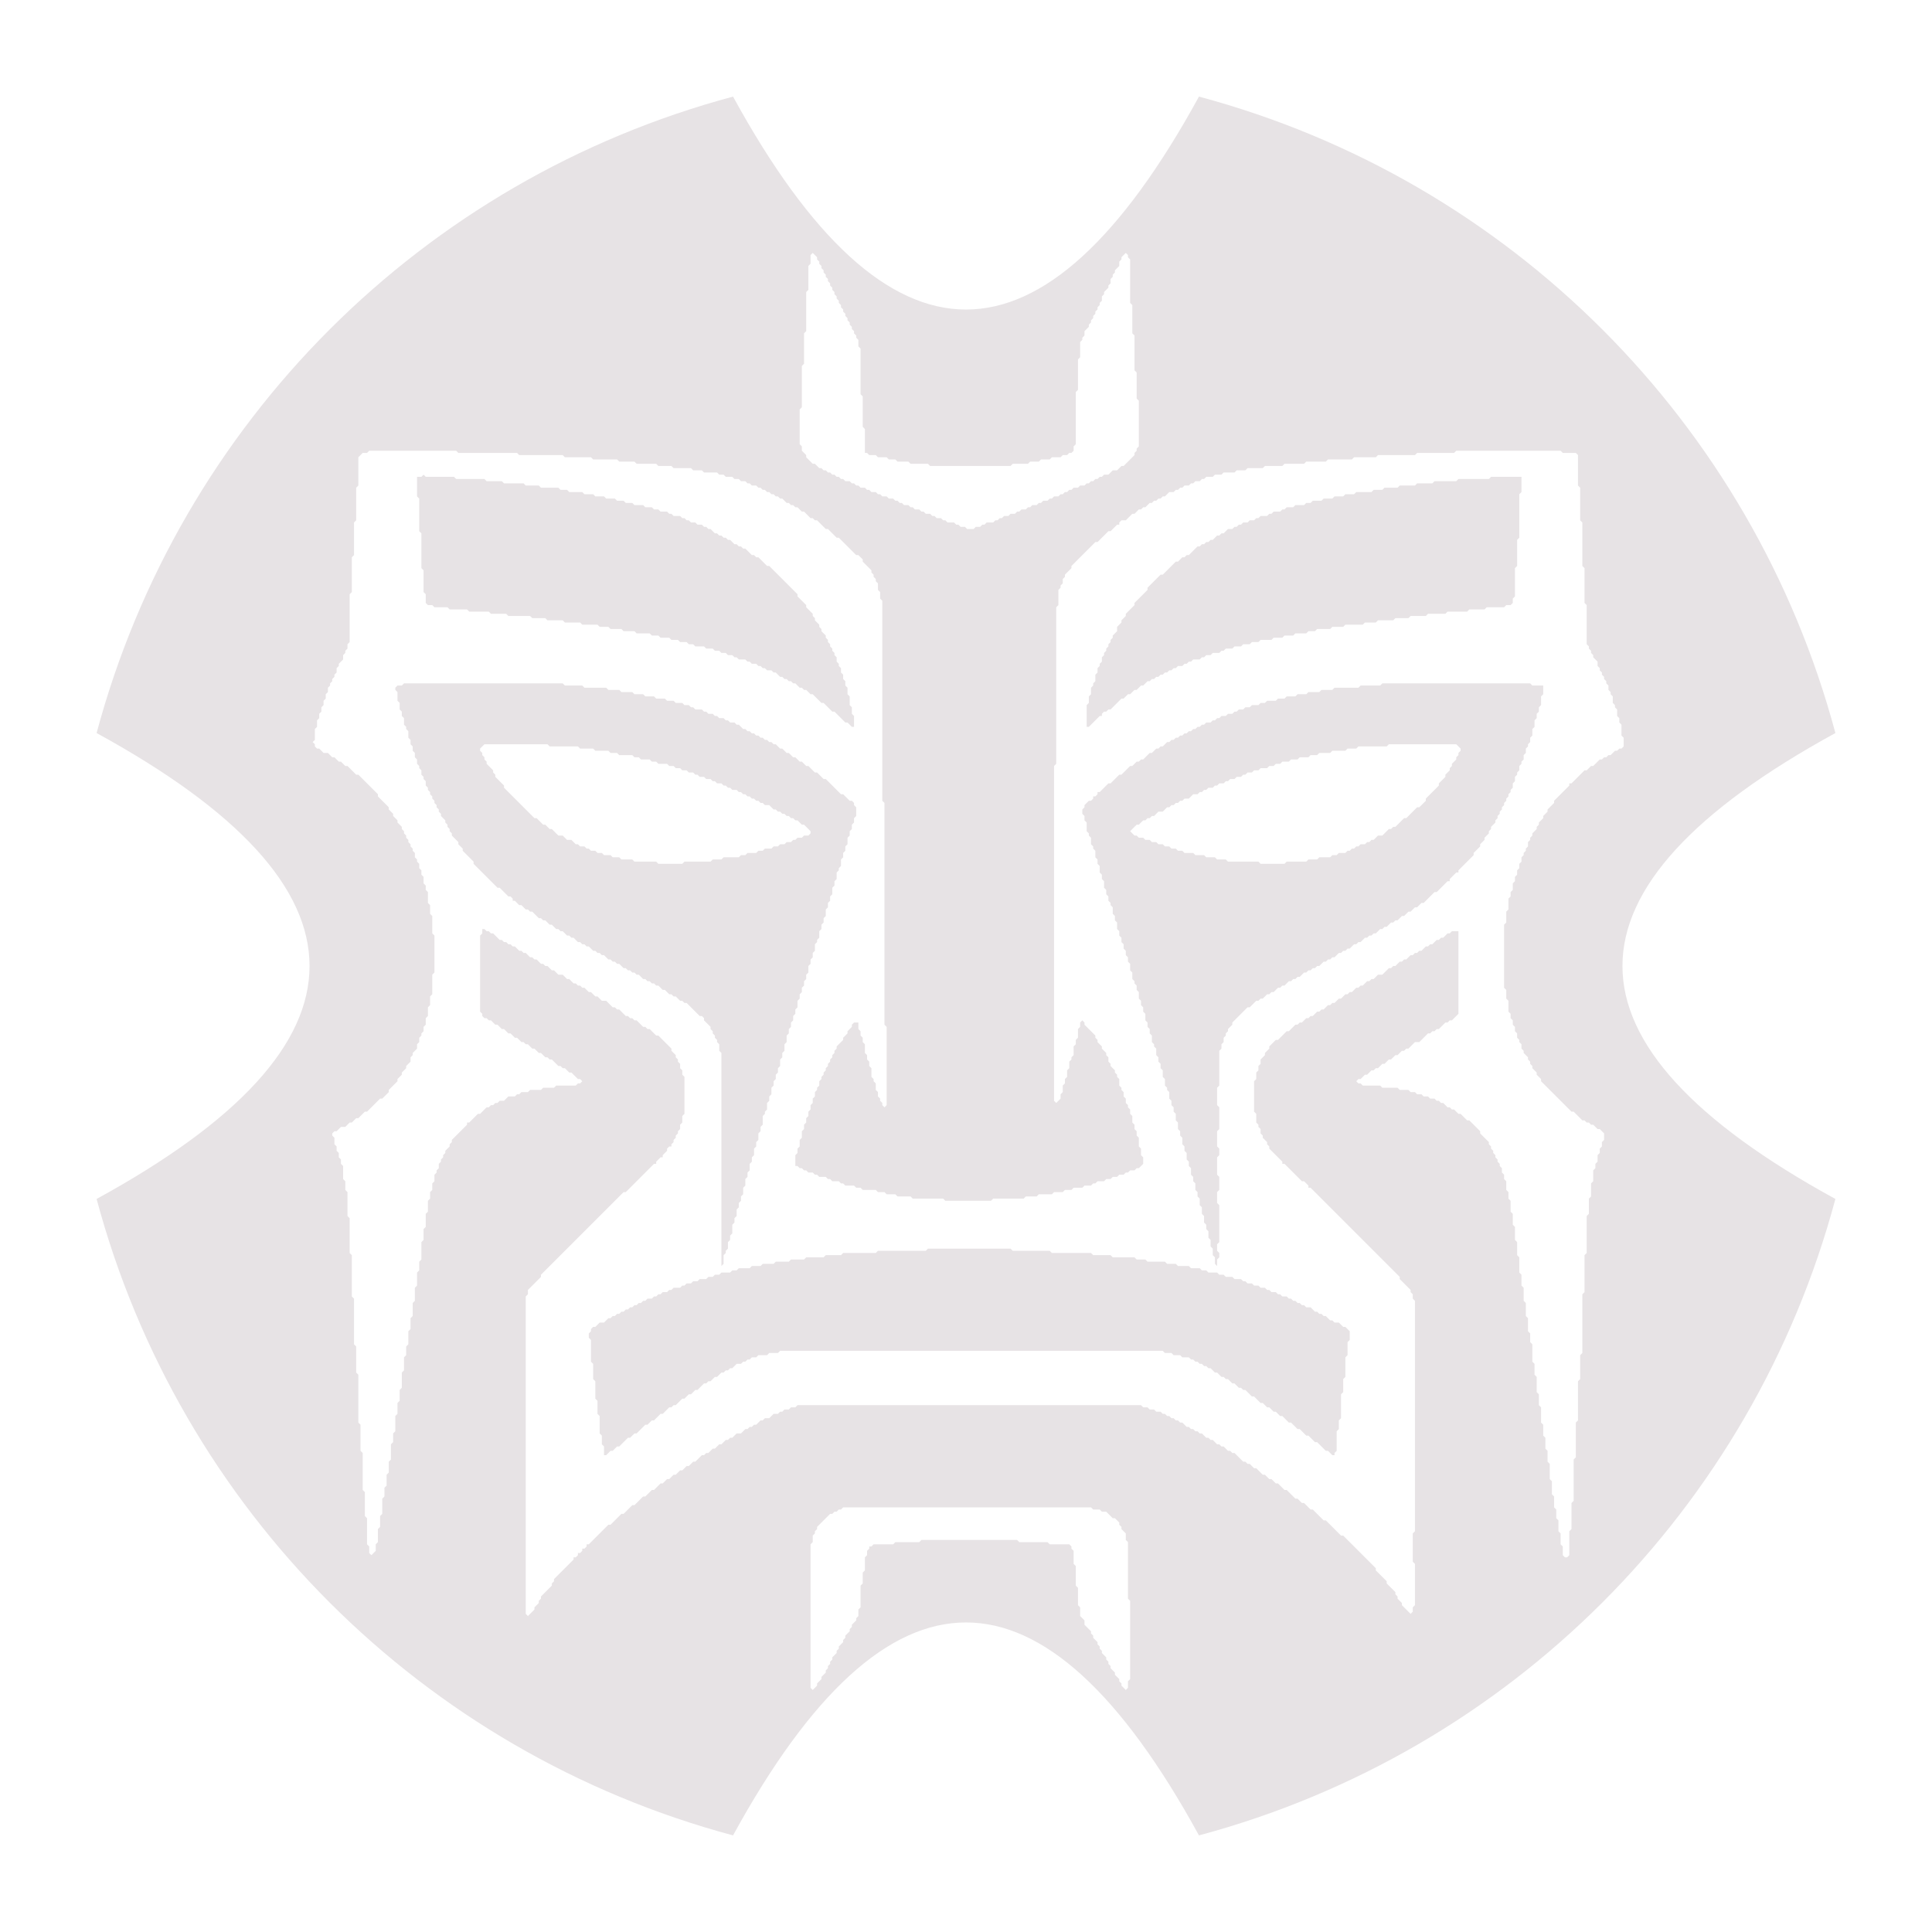
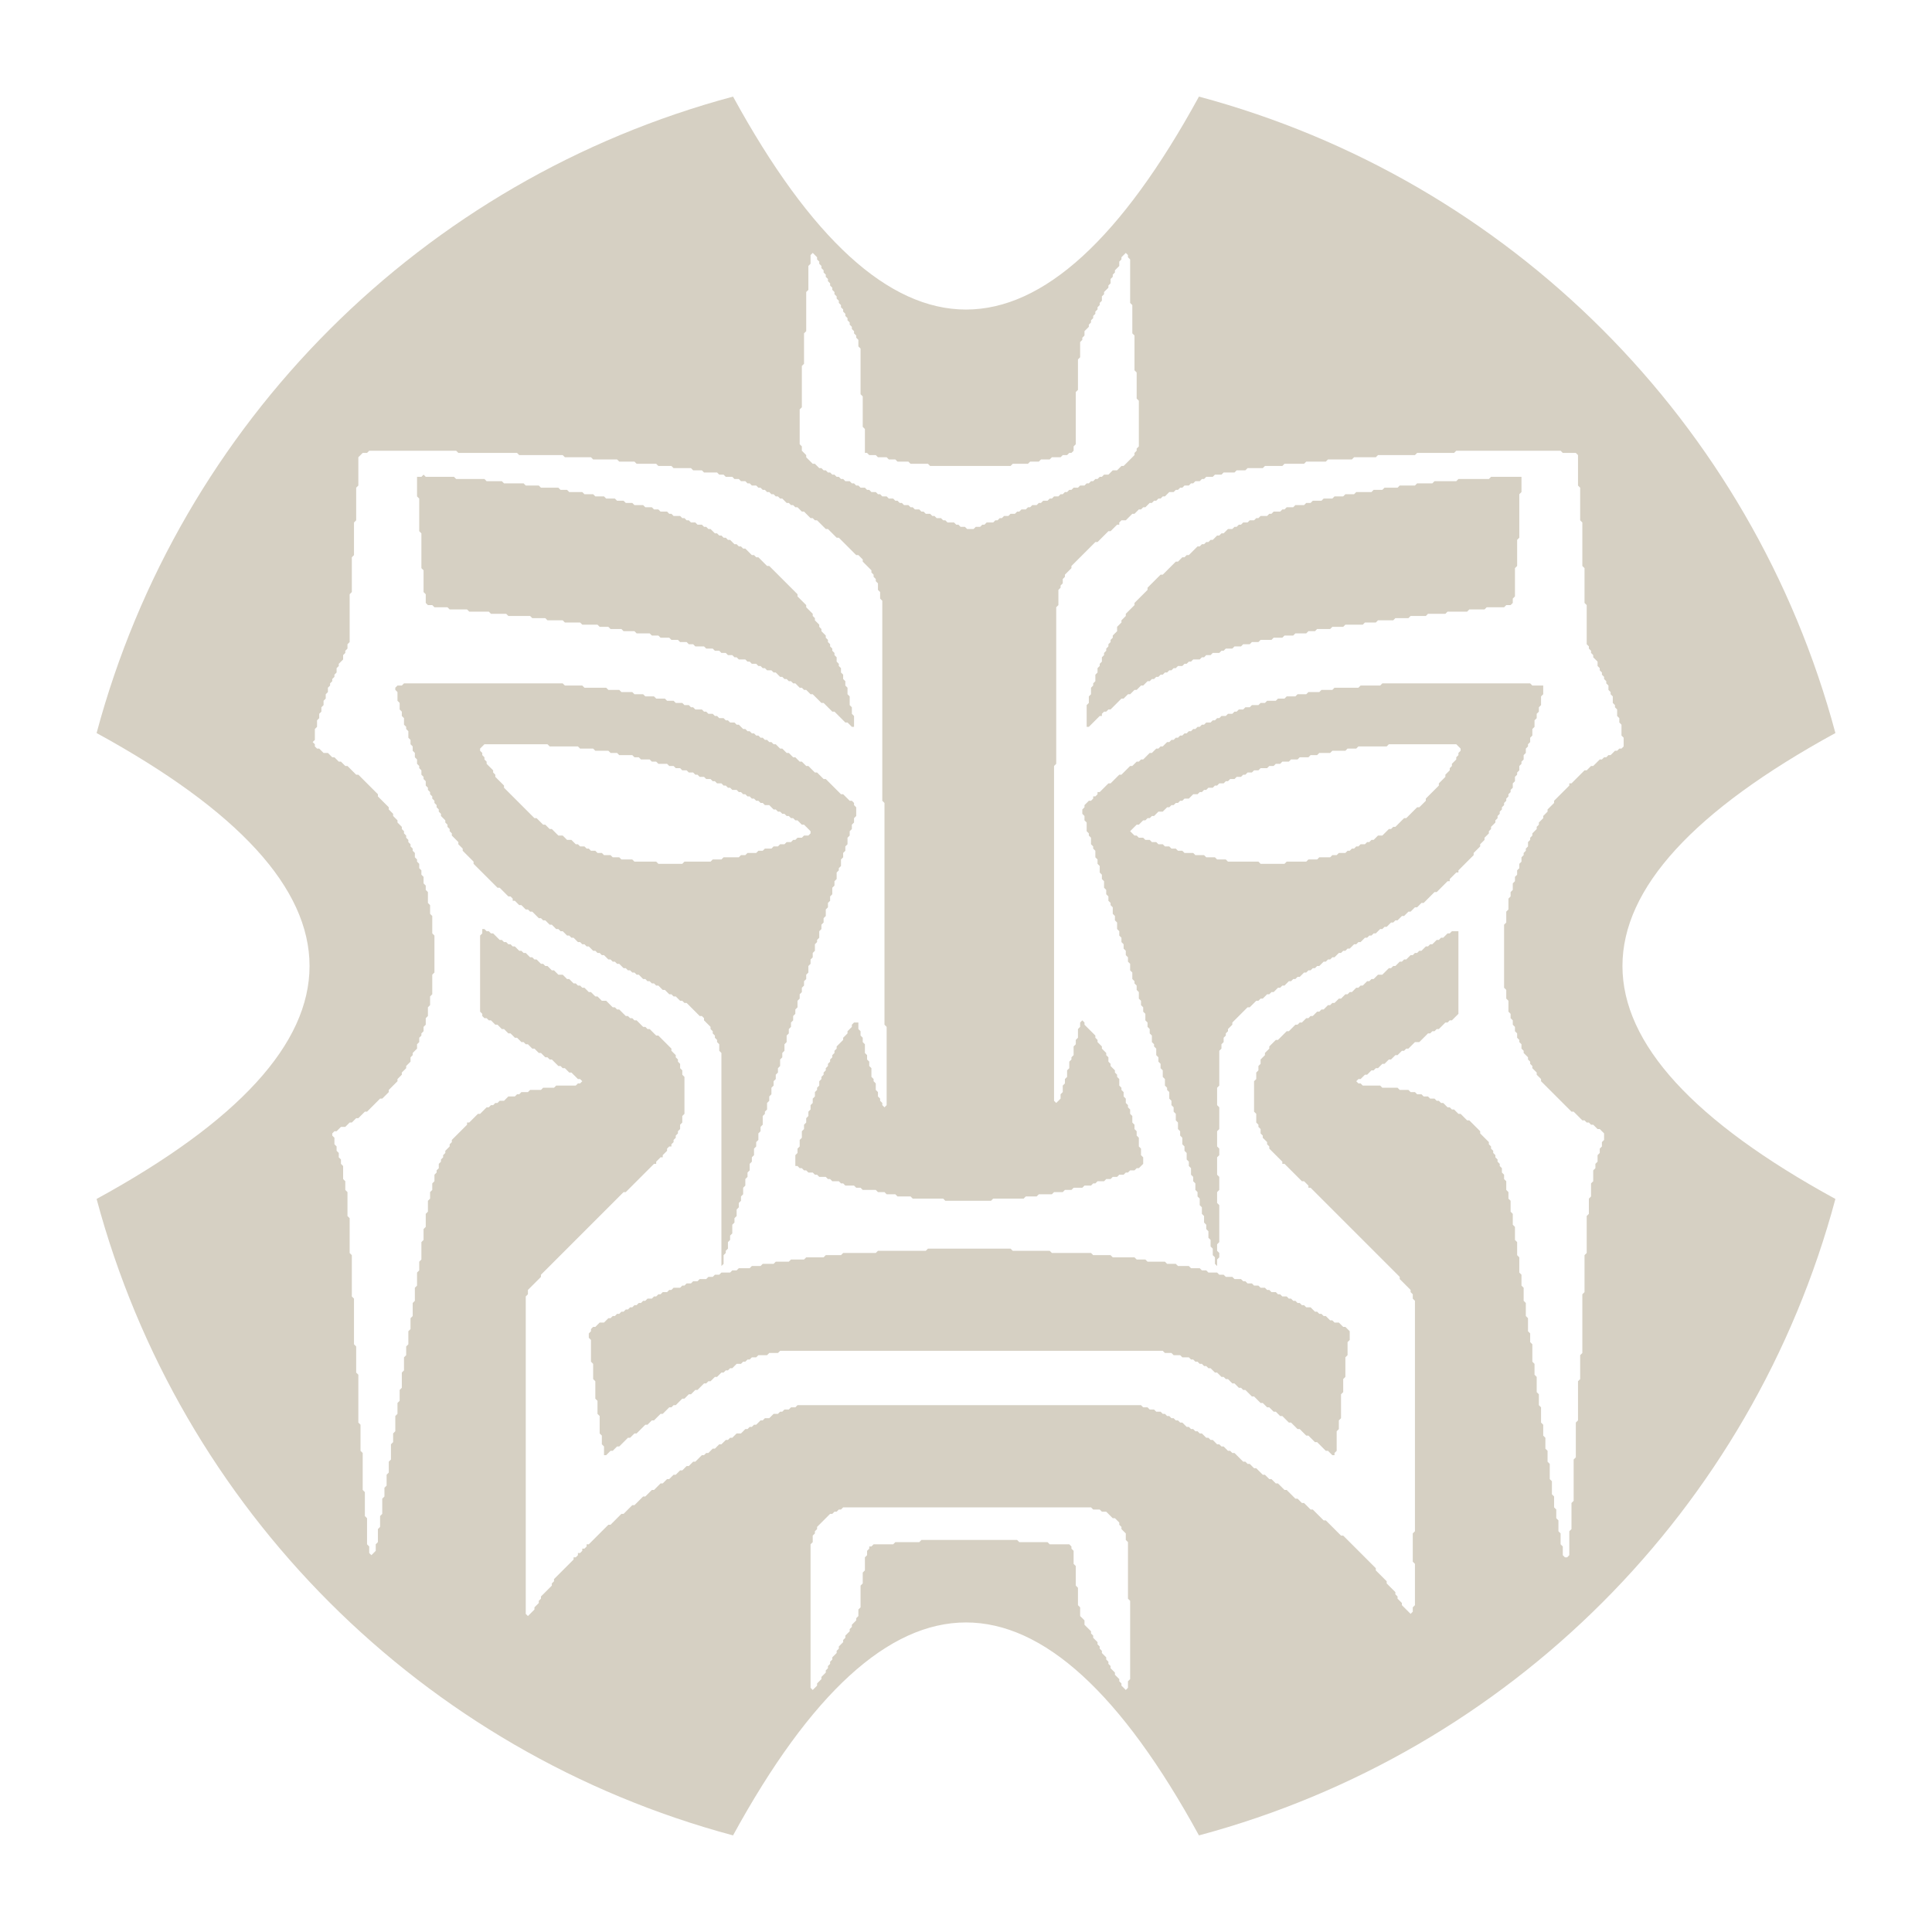
<svg xmlns="http://www.w3.org/2000/svg" viewBox="0 0 1000 1000" role="img" aria-label="TOTEM — фирменный знак">
-   <g fill="#E7E3E5">
+   <g fill="#D6D0C3">
    <g transform="translate(50 50) scale(1.1253) translate(-136.6067 -76.10671)">
      <path fill-rule="evenodd" d="M 429.349 76.107 Q 536.5 272 643.651 76.107 A 414.0 414.0 0 0 1 936.393 368.849 Q 740.5 476 936.393 583.151 A 414.0 414.0 0 0 1 643.651 875.893 Q 536.5 680 429.349 875.893 A 414.0 414.0 0 0 1 136.607 583.151 Q 332.5 476 136.607 368.849 A 414.0 414.0 0 0 1 429.349 76.107 Z M 466 738 L 467 737 L 467 736 L 468 735 L 468 734 L 474 728 L 475 728 L 476 727 L 477 727 L 478 726 L 479 726 L 480 725 L 594 725 L 595 726 L 598 726 L 599 727 L 601 727 L 604 730 L 605 730 L 607 732 L 607 733 L 608 734 L 608 735 L 610 737 L 610 740 L 611 741 L 611 767 L 612 768 L 612 804 L 611 805 L 611 808 L 610 809 L 608 807 L 608 806 L 607 805 L 607 804 L 605 802 L 605 801 L 603 799 L 603 798 L 602 797 L 602 796 L 601 795 L 601 794 L 599 792 L 599 791 L 598 790 L 598 789 L 597 788 L 597 787 L 595 785 L 595 784 L 594 783 L 594 782 L 591 779 L 591 777 L 589 775 L 589 771 L 588 770 L 588 762 L 587 761 L 587 752 L 586 751 L 586 745 L 585 744 L 585 743 L 584 742 L 575 742 L 574 741 L 561 741 L 560 740 L 516 740 L 515 741 L 504 741 L 503 742 L 494 742 L 493 743 L 492 743 L 492 744 L 491 745 L 491 747 L 490 748 L 490 754 L 489 755 L 489 760 L 488 761 L 488 771 L 487 772 L 487 775 L 486 776 L 486 777 L 484 779 L 484 780 L 483 781 L 483 782 L 481 784 L 481 785 L 480 786 L 480 787 L 478 789 L 478 790 L 477 791 L 477 792 L 475 794 L 475 795 L 474 796 L 474 797 L 473 798 L 473 799 L 472 800 L 472 801 L 470 803 L 470 804 L 468 806 L 468 807 L 466 809 L 465 808 L 465 742 L 466 741 Z M 257 242 L 259 240 L 261 240 L 262 239 L 302 239 L 303 240 L 330 240 L 331 241 L 351 241 L 352 242 L 364 242 L 365 243 L 376 243 L 377 244 L 384 244 L 385 245 L 394 245 L 395 246 L 401 246 L 402 247 L 410 247 L 411 248 L 415 248 L 416 249 L 422 249 L 423 250 L 425 250 L 426 251 L 429 251 L 430 252 L 432 252 L 433 253 L 435 253 L 436 254 L 437 254 L 438 255 L 440 255 L 441 256 L 442 256 L 443 257 L 444 257 L 445 258 L 446 258 L 447 259 L 448 259 L 449 260 L 450 260 L 451 261 L 452 261 L 454 263 L 455 263 L 456 264 L 457 264 L 458 265 L 459 265 L 461 267 L 462 267 L 465 270 L 466 270 L 467 271 L 468 271 L 472 275 L 473 275 L 477 279 L 478 279 L 486 287 L 487 287 L 489 289 L 489 290 L 493 294 L 493 295 L 494 296 L 494 297 L 495 298 L 495 299 L 496 300 L 496 303 L 497 304 L 497 307 L 498 308 L 498 400 L 499 401 L 499 503 L 500 504 L 500 540 L 499 541 L 498 540 L 498 539 L 497 538 L 497 537 L 496 536 L 496 534 L 495 533 L 495 530 L 494 529 L 494 528 L 493 527 L 493 523 L 492 522 L 492 520 L 491 519 L 491 517 L 490 516 L 490 512 L 489 511 L 489 509 L 488 508 L 488 506 L 487 505 L 487 502 L 485 502 L 484 503 L 484 504 L 482 506 L 482 507 L 480 509 L 480 510 L 477 513 L 477 514 L 476 515 L 476 516 L 475 517 L 475 518 L 474 519 L 474 520 L 473 521 L 473 522 L 472 523 L 472 524 L 471 525 L 471 526 L 470 527 L 470 528 L 469 529 L 469 531 L 468 532 L 468 533 L 467 534 L 467 536 L 466 537 L 466 539 L 465 540 L 465 542 L 464 543 L 464 545 L 463 546 L 463 548 L 462 549 L 462 551 L 461 552 L 461 555 L 460 556 L 460 559 L 459 560 L 459 562 L 458 563 L 458 568 L 459 568 L 460 569 L 461 569 L 462 570 L 463 570 L 464 571 L 466 571 L 467 572 L 468 572 L 469 573 L 472 573 L 473 574 L 474 574 L 475 575 L 478 575 L 479 576 L 480 576 L 481 577 L 485 577 L 486 578 L 488 578 L 489 579 L 495 579 L 496 580 L 499 580 L 500 581 L 504 581 L 505 582 L 511 582 L 512 583 L 526 583 L 527 584 L 548 584 L 549 583 L 563 583 L 564 582 L 569 582 L 570 581 L 576 581 L 577 580 L 581 580 L 582 579 L 585 579 L 586 578 L 590 578 L 591 577 L 594 577 L 595 576 L 596 576 L 597 575 L 600 575 L 601 574 L 603 574 L 604 573 L 606 573 L 607 572 L 609 572 L 610 571 L 611 571 L 612 570 L 614 570 L 615 569 L 616 569 L 618 567 L 618 564 L 617 563 L 617 560 L 616 559 L 616 555 L 615 554 L 615 552 L 614 551 L 614 549 L 613 548 L 613 545 L 612 544 L 612 542 L 611 541 L 611 540 L 610 539 L 610 537 L 609 536 L 609 534 L 608 533 L 608 532 L 607 531 L 607 528 L 606 527 L 606 526 L 605 525 L 605 524 L 603 522 L 603 521 L 602 520 L 602 518 L 601 517 L 601 516 L 599 514 L 599 513 L 597 511 L 597 510 L 596 509 L 596 508 L 591 503 L 591 502 L 590 501 L 589 502 L 589 504 L 588 505 L 588 509 L 587 510 L 587 512 L 586 513 L 586 517 L 585 518 L 585 519 L 584 520 L 584 523 L 583 524 L 583 527 L 582 528 L 582 530 L 581 531 L 581 534 L 580 535 L 580 537 L 578 539 L 577 538 L 577 384 L 578 383 L 578 311 L 579 310 L 579 303 L 580 302 L 580 301 L 581 300 L 581 298 L 582 297 L 582 296 L 585 293 L 585 292 L 596 281 L 597 281 L 602 276 L 603 276 L 606 273 L 607 273 L 607 272 L 608 271 L 610 271 L 613 268 L 614 268 L 616 266 L 617 266 L 618 265 L 619 265 L 621 263 L 622 263 L 623 262 L 624 262 L 625 261 L 626 261 L 627 260 L 628 260 L 630 258 L 632 258 L 633 257 L 634 257 L 635 256 L 636 256 L 637 255 L 639 255 L 640 254 L 641 254 L 642 253 L 644 253 L 645 252 L 646 252 L 647 251 L 650 251 L 651 250 L 654 250 L 655 249 L 660 249 L 661 248 L 665 248 L 666 247 L 673 247 L 674 246 L 682 246 L 683 245 L 692 245 L 693 244 L 702 244 L 703 243 L 714 243 L 715 242 L 725 242 L 726 241 L 743 241 L 744 240 L 761 240 L 762 239 L 810 239 L 811 240 L 817 240 L 818 241 L 818 255 L 819 256 L 819 271 L 820 272 L 820 292 L 821 293 L 821 309 L 822 310 L 822 328 L 823 329 L 823 330 L 824 331 L 824 332 L 825 333 L 825 334 L 827 336 L 827 338 L 828 339 L 828 340 L 829 341 L 829 342 L 830 343 L 830 344 L 831 345 L 831 346 L 832 347 L 832 349 L 833 350 L 833 351 L 834 352 L 834 355 L 835 356 L 835 357 L 836 358 L 836 361 L 837 362 L 837 364 L 838 365 L 838 370 L 839 371 L 839 375 L 838 376 L 837 376 L 836 377 L 835 377 L 833 379 L 832 379 L 831 380 L 830 380 L 829 381 L 828 381 L 825 384 L 824 384 L 822 386 L 821 386 L 815 392 L 814 392 L 814 393 L 807 400 L 807 401 L 804 404 L 804 405 L 802 407 L 802 408 L 800 410 L 800 411 L 799 412 L 799 413 L 797 415 L 797 416 L 796 417 L 796 418 L 795 419 L 795 421 L 794 422 L 794 423 L 793 424 L 793 425 L 792 426 L 792 428 L 791 429 L 791 431 L 790 432 L 790 434 L 789 435 L 789 437 L 788 438 L 788 441 L 787 442 L 787 444 L 786 445 L 786 450 L 785 451 L 785 456 L 784 457 L 784 486 L 785 487 L 785 491 L 786 492 L 786 497 L 787 498 L 787 500 L 788 501 L 788 503 L 789 504 L 789 506 L 790 507 L 790 509 L 791 510 L 791 511 L 792 512 L 792 514 L 793 515 L 793 516 L 795 518 L 795 519 L 796 520 L 796 521 L 797 522 L 797 523 L 799 525 L 799 526 L 801 528 L 801 529 L 815 543 L 816 543 L 820 547 L 821 547 L 822 548 L 823 548 L 824 549 L 825 549 L 827 551 L 828 551 L 830 553 L 830 556 L 829 557 L 829 559 L 828 560 L 828 562 L 827 563 L 827 566 L 826 567 L 826 569 L 825 570 L 825 575 L 824 576 L 824 582 L 823 583 L 823 590 L 822 591 L 822 608 L 821 609 L 821 626 L 820 627 L 820 654 L 819 655 L 819 666 L 818 667 L 818 685 L 817 686 L 817 702 L 816 703 L 816 722 L 815 723 L 815 735 L 814 736 L 814 747 L 813 748 L 812 748 L 811 747 L 811 743 L 810 742 L 810 737 L 809 736 L 809 731 L 808 730 L 808 726 L 807 725 L 807 720 L 806 719 L 806 713 L 805 712 L 805 705 L 804 704 L 804 699 L 803 698 L 803 693 L 802 692 L 802 687 L 801 686 L 801 679 L 800 678 L 800 673 L 799 672 L 799 665 L 798 664 L 798 659 L 797 658 L 797 650 L 796 649 L 796 645 L 795 644 L 795 638 L 794 637 L 794 631 L 793 630 L 793 624 L 792 623 L 792 618 L 791 617 L 791 610 L 790 609 L 790 603 L 789 602 L 789 596 L 788 595 L 788 590 L 787 589 L 787 584 L 786 583 L 786 580 L 785 579 L 785 575 L 784 574 L 784 572 L 783 571 L 783 569 L 782 568 L 782 567 L 781 566 L 781 565 L 780 564 L 780 563 L 779 562 L 779 561 L 778 560 L 778 559 L 777 558 L 777 557 L 773 553 L 773 552 L 768 547 L 767 547 L 764 544 L 763 544 L 761 542 L 760 542 L 759 541 L 758 541 L 756 539 L 755 539 L 754 538 L 753 538 L 752 537 L 750 537 L 749 536 L 747 536 L 746 535 L 744 535 L 743 534 L 741 534 L 740 533 L 736 533 L 735 532 L 728 532 L 727 531 L 719 531 L 718 530 L 717 530 L 716 529 L 717 528 L 718 528 L 720 526 L 721 526 L 723 524 L 724 524 L 725 523 L 726 523 L 728 521 L 729 521 L 731 519 L 732 519 L 734 517 L 735 517 L 737 515 L 738 515 L 739 514 L 740 514 L 743 511 L 745 511 L 749 507 L 750 507 L 751 506 L 752 506 L 753 505 L 754 505 L 757 502 L 758 502 L 759 501 L 760 501 L 763 498 L 763 460 L 760 460 L 759 461 L 758 461 L 756 463 L 755 463 L 754 464 L 753 464 L 751 466 L 750 466 L 749 467 L 748 467 L 746 469 L 745 469 L 744 470 L 743 470 L 742 471 L 741 471 L 739 473 L 738 473 L 737 474 L 736 474 L 734 476 L 733 476 L 732 477 L 731 477 L 728 480 L 726 480 L 724 482 L 723 482 L 722 483 L 721 483 L 719 485 L 718 485 L 717 486 L 716 486 L 714 488 L 713 488 L 712 489 L 711 489 L 709 491 L 708 491 L 706 493 L 705 493 L 704 494 L 703 494 L 701 496 L 700 496 L 699 497 L 698 497 L 696 499 L 695 499 L 694 500 L 693 500 L 691 502 L 690 502 L 689 503 L 688 503 L 685 506 L 684 506 L 680 510 L 679 510 L 676 513 L 676 514 L 674 516 L 674 517 L 672 519 L 672 521 L 671 522 L 671 524 L 670 525 L 670 528 L 669 529 L 669 543 L 670 544 L 670 548 L 671 549 L 671 550 L 672 551 L 672 553 L 673 554 L 673 555 L 675 557 L 675 558 L 676 559 L 676 560 L 682 566 L 682 567 L 683 567 L 691 575 L 692 575 L 694 577 L 694 578 L 695 578 L 736 619 L 736 620 L 741 625 L 741 626 L 742 627 L 742 629 L 743 630 L 743 736 L 742 737 L 742 750 L 743 751 L 743 770 L 742 771 L 742 773 L 741 774 L 737 770 L 737 769 L 735 767 L 735 766 L 734 765 L 734 764 L 730 760 L 730 759 L 725 754 L 725 753 L 710 738 L 709 738 L 702 731 L 701 731 L 696 726 L 695 726 L 692 723 L 691 723 L 689 721 L 688 721 L 684 717 L 683 717 L 680 714 L 679 714 L 677 712 L 676 712 L 674 710 L 673 710 L 670 707 L 669 707 L 667 705 L 666 705 L 665 704 L 664 704 L 660 700 L 659 700 L 658 699 L 657 699 L 655 697 L 654 697 L 653 696 L 652 696 L 650 694 L 649 694 L 648 693 L 647 693 L 645 691 L 644 691 L 643 690 L 642 690 L 641 689 L 640 689 L 639 688 L 638 688 L 636 686 L 635 686 L 634 685 L 633 685 L 632 684 L 631 684 L 630 683 L 629 683 L 628 682 L 627 682 L 626 681 L 624 681 L 623 680 L 621 680 L 620 679 L 618 679 L 617 678 L 459 678 L 458 679 L 456 679 L 455 680 L 453 680 L 452 681 L 451 681 L 450 682 L 448 682 L 446 684 L 444 684 L 443 685 L 442 685 L 440 687 L 439 687 L 438 688 L 437 688 L 436 689 L 435 689 L 433 691 L 431 691 L 429 693 L 428 693 L 427 694 L 426 694 L 424 696 L 423 696 L 421 698 L 420 698 L 418 700 L 417 700 L 416 701 L 415 701 L 412 704 L 411 704 L 409 706 L 408 706 L 406 708 L 405 708 L 403 710 L 402 710 L 400 712 L 399 712 L 397 714 L 396 714 L 393 717 L 392 717 L 389 720 L 388 720 L 384 724 L 383 724 L 379 728 L 378 728 L 373 733 L 372 733 L 363 742 L 362 742 L 362 743 L 361 744 L 360 744 L 360 745 L 359 746 L 358 746 L 358 747 L 357 748 L 356 748 L 356 749 L 347 758 L 347 759 L 346 760 L 346 761 L 341 766 L 341 767 L 340 768 L 340 769 L 338 771 L 338 772 L 335 775 L 334 774 L 334 628 L 335 627 L 335 625 L 341 619 L 341 618 L 379 580 L 380 580 L 393 567 L 394 567 L 394 566 L 396 564 L 397 564 L 397 563 L 399 561 L 399 560 L 400 559 L 401 559 L 401 558 L 402 557 L 402 556 L 403 555 L 403 554 L 404 553 L 404 552 L 405 551 L 405 549 L 406 548 L 406 545 L 407 544 L 407 527 L 406 526 L 406 524 L 405 523 L 405 521 L 404 520 L 404 519 L 403 518 L 403 517 L 401 515 L 401 514 L 395 508 L 394 508 L 391 505 L 390 505 L 389 504 L 388 504 L 385 501 L 384 501 L 383 500 L 382 500 L 381 499 L 380 499 L 377 496 L 376 496 L 375 495 L 374 495 L 371 492 L 369 492 L 367 490 L 366 490 L 364 488 L 363 488 L 361 486 L 360 486 L 359 485 L 358 485 L 357 484 L 356 484 L 354 482 L 353 482 L 351 480 L 349 480 L 347 478 L 346 478 L 344 476 L 343 476 L 342 475 L 341 475 L 339 473 L 338 473 L 337 472 L 336 472 L 334 470 L 333 470 L 332 469 L 331 469 L 329 467 L 328 467 L 327 466 L 326 466 L 325 465 L 324 465 L 323 464 L 322 464 L 319 461 L 318 461 L 317 460 L 316 460 L 315 459 L 314 459 L 314 461 L 313 462 L 313 497 L 314 498 L 314 499 L 315 500 L 316 500 L 317 501 L 318 501 L 320 503 L 321 503 L 323 505 L 324 505 L 326 507 L 327 507 L 329 509 L 330 509 L 332 511 L 333 511 L 334 512 L 335 512 L 337 514 L 338 514 L 340 516 L 341 516 L 343 518 L 344 518 L 345 519 L 346 519 L 349 522 L 350 522 L 351 523 L 352 523 L 354 525 L 355 525 L 358 528 L 359 528 L 360 529 L 359 530 L 358 530 L 357 531 L 348 531 L 347 532 L 342 532 L 341 533 L 336 533 L 335 534 L 332 534 L 331 535 L 330 535 L 329 536 L 326 536 L 324 538 L 322 538 L 321 539 L 320 539 L 319 540 L 318 540 L 317 541 L 316 541 L 313 544 L 312 544 L 308 548 L 307 548 L 307 549 L 300 556 L 300 557 L 299 558 L 299 559 L 297 561 L 297 562 L 296 563 L 296 564 L 295 565 L 295 566 L 294 567 L 294 569 L 293 570 L 293 571 L 292 572 L 292 575 L 291 576 L 291 579 L 290 580 L 290 583 L 289 584 L 289 589 L 288 590 L 288 596 L 287 597 L 287 602 L 286 603 L 286 611 L 285 612 L 285 616 L 284 617 L 284 623 L 283 624 L 283 630 L 282 631 L 282 637 L 281 638 L 281 643 L 280 644 L 280 650 L 279 651 L 279 655 L 278 656 L 278 662 L 277 663 L 277 670 L 276 671 L 276 676 L 275 677 L 275 682 L 274 683 L 274 690 L 273 691 L 273 695 L 272 696 L 272 703 L 271 704 L 271 709 L 270 710 L 270 715 L 269 716 L 269 720 L 268 721 L 268 728 L 267 729 L 267 734 L 266 735 L 266 741 L 265 742 L 265 745 L 263 747 L 262 746 L 262 743 L 261 742 L 261 730 L 260 729 L 260 718 L 259 717 L 259 700 L 258 699 L 258 687 L 257 686 L 257 664 L 256 663 L 256 651 L 255 650 L 255 629 L 254 628 L 254 609 L 253 608 L 253 592 L 252 591 L 252 580 L 251 579 L 251 575 L 250 574 L 250 568 L 249 567 L 249 565 L 248 564 L 248 562 L 247 561 L 247 559 L 246 558 L 246 555 L 245 554 L 245 553 L 246 552 L 247 552 L 249 550 L 251 550 L 253 548 L 254 548 L 256 546 L 257 546 L 260 543 L 261 543 L 267 537 L 268 537 L 271 534 L 271 533 L 275 529 L 275 528 L 277 526 L 277 525 L 279 523 L 279 522 L 281 520 L 281 518 L 282 517 L 282 516 L 284 514 L 284 512 L 285 511 L 285 509 L 286 508 L 286 507 L 287 506 L 287 504 L 288 503 L 288 500 L 289 499 L 289 495 L 290 494 L 290 490 L 291 489 L 291 480 L 292 479 L 292 462 L 291 461 L 291 453 L 290 452 L 290 448 L 289 447 L 289 442 L 288 441 L 288 439 L 287 438 L 287 435 L 286 434 L 286 432 L 285 431 L 285 429 L 284 428 L 284 427 L 283 426 L 283 424 L 282 423 L 282 422 L 281 421 L 281 420 L 280 419 L 280 418 L 279 417 L 279 416 L 278 415 L 278 414 L 277 413 L 277 412 L 275 410 L 275 409 L 273 407 L 273 406 L 271 404 L 271 403 L 266 398 L 266 397 L 257 388 L 256 388 L 252 384 L 251 384 L 249 382 L 248 382 L 246 380 L 245 380 L 243 378 L 241 378 L 239 376 L 238 376 L 237 375 L 237 374 L 236 373 L 237 372 L 237 367 L 238 366 L 238 363 L 239 362 L 239 360 L 240 359 L 240 357 L 241 356 L 241 354 L 242 353 L 242 351 L 243 350 L 243 348 L 244 347 L 244 346 L 245 345 L 245 344 L 246 343 L 246 342 L 247 341 L 247 339 L 248 338 L 248 337 L 250 335 L 250 333 L 251 332 L 251 331 L 252 330 L 252 328 L 253 327 L 253 305 L 254 304 L 254 288 L 255 287 L 255 272 L 256 271 L 256 256 L 257 255 Z M 465 149 L 466 148 L 468 150 L 468 151 L 469 152 L 469 153 L 470 154 L 470 155 L 471 156 L 471 157 L 472 158 L 472 159 L 473 160 L 473 161 L 474 162 L 474 163 L 475 164 L 475 165 L 476 166 L 476 167 L 477 168 L 477 169 L 478 170 L 478 171 L 479 172 L 479 173 L 480 174 L 480 175 L 481 176 L 481 177 L 482 178 L 482 179 L 483 180 L 483 181 L 484 182 L 484 183 L 485 184 L 485 185 L 486 186 L 486 187 L 487 188 L 487 191 L 488 192 L 488 213 L 489 214 L 489 228 L 490 229 L 490 240 L 491 240 L 492 241 L 495 241 L 496 242 L 500 242 L 501 243 L 504 243 L 505 244 L 510 244 L 511 245 L 519 245 L 520 246 L 557 246 L 558 245 L 565 245 L 566 244 L 570 244 L 571 243 L 575 243 L 576 242 L 580 242 L 581 241 L 583 241 L 584 240 L 585 240 L 586 239 L 586 237 L 587 236 L 587 212 L 588 211 L 588 197 L 589 196 L 589 189 L 590 188 L 590 187 L 591 186 L 591 184 L 593 182 L 593 181 L 594 180 L 594 179 L 595 178 L 595 177 L 596 176 L 596 175 L 597 174 L 597 173 L 598 172 L 598 171 L 599 170 L 599 168 L 600 167 L 600 166 L 602 164 L 602 163 L 603 162 L 603 160 L 604 159 L 604 158 L 605 157 L 605 156 L 607 154 L 607 152 L 608 151 L 608 150 L 610 148 L 611 149 L 611 150 L 612 151 L 612 171 L 613 172 L 613 185 L 614 186 L 614 202 L 615 203 L 615 215 L 616 216 L 616 237 L 615 238 L 615 239 L 614 240 L 614 241 L 609 246 L 608 246 L 606 248 L 604 248 L 602 250 L 600 250 L 599 251 L 598 251 L 597 252 L 596 252 L 595 253 L 594 253 L 593 254 L 592 254 L 591 255 L 589 255 L 588 256 L 586 256 L 585 257 L 584 257 L 583 258 L 582 258 L 581 259 L 580 259 L 579 260 L 577 260 L 576 261 L 575 261 L 574 262 L 572 262 L 571 263 L 570 263 L 569 264 L 567 264 L 566 265 L 565 265 L 564 266 L 562 266 L 561 267 L 560 267 L 559 268 L 557 268 L 556 269 L 554 269 L 553 270 L 552 270 L 551 271 L 550 271 L 549 272 L 546 272 L 545 273 L 544 273 L 543 274 L 541 274 L 540 275 L 537 275 L 536 274 L 534 274 L 533 273 L 532 273 L 531 272 L 528 272 L 527 271 L 526 271 L 525 270 L 523 270 L 522 269 L 521 269 L 520 268 L 518 268 L 517 267 L 516 267 L 515 266 L 513 266 L 512 265 L 511 265 L 510 264 L 508 264 L 507 263 L 506 263 L 505 262 L 504 262 L 503 261 L 501 261 L 500 260 L 498 260 L 497 259 L 496 259 L 495 258 L 493 258 L 492 257 L 491 257 L 490 256 L 488 256 L 487 255 L 486 255 L 485 254 L 484 254 L 483 253 L 481 253 L 480 252 L 479 252 L 478 251 L 477 251 L 476 250 L 475 250 L 474 249 L 473 249 L 472 248 L 471 248 L 470 247 L 469 247 L 467 245 L 466 245 L 463 242 L 463 241 L 461 239 L 461 237 L 460 236 L 460 220 L 461 219 L 461 200 L 462 199 L 462 185 L 463 184 L 463 166 L 464 165 L 464 154 L 465 153 Z" />
      <path fill-rule="evenodd" d="M 363 645 L 363 647 L 364 648 L 364 658 L 365 659 L 365 666 L 366 667 L 366 675 L 367 676 L 367 682 L 368 683 L 368 691 L 369 692 L 369 696 L 370 697 L 370 701 L 371 701 L 373 699 L 374 699 L 376 697 L 377 697 L 381 693 L 382 693 L 384 691 L 385 691 L 389 687 L 390 687 L 392 685 L 393 685 L 396 682 L 397 682 L 400 679 L 401 679 L 402 678 L 403 678 L 406 675 L 407 675 L 409 673 L 410 673 L 412 671 L 413 671 L 416 668 L 417 668 L 418 667 L 419 667 L 421 665 L 422 665 L 424 663 L 425 663 L 426 662 L 427 662 L 428 661 L 429 661 L 431 659 L 433 659 L 434 658 L 435 658 L 436 657 L 437 657 L 438 656 L 440 656 L 441 655 L 445 655 L 446 654 L 450 654 L 451 653 L 627 653 L 628 654 L 631 654 L 632 655 L 635 655 L 636 656 L 639 656 L 640 657 L 641 657 L 642 658 L 643 658 L 644 659 L 645 659 L 646 660 L 647 660 L 648 661 L 649 661 L 651 663 L 652 663 L 654 665 L 655 665 L 656 666 L 657 666 L 659 668 L 660 668 L 662 670 L 663 670 L 664 671 L 665 671 L 668 674 L 669 674 L 672 677 L 673 677 L 675 679 L 676 679 L 678 681 L 679 681 L 681 683 L 682 683 L 685 686 L 686 686 L 689 689 L 690 689 L 693 692 L 694 692 L 697 695 L 698 695 L 702 699 L 703 699 L 705 701 L 706 701 L 706 700 L 707 699 L 707 690 L 708 689 L 708 685 L 709 684 L 709 673 L 710 672 L 710 666 L 711 665 L 711 656 L 712 655 L 712 649 L 713 648 L 713 644 L 711 642 L 710 642 L 708 640 L 706 640 L 705 639 L 704 639 L 702 637 L 701 637 L 700 636 L 699 636 L 698 635 L 697 635 L 695 633 L 693 633 L 692 632 L 691 632 L 690 631 L 689 631 L 688 630 L 687 630 L 686 629 L 685 629 L 684 628 L 682 628 L 681 627 L 680 627 L 679 626 L 677 626 L 676 625 L 675 625 L 674 624 L 672 624 L 671 623 L 669 623 L 668 622 L 666 622 L 665 621 L 664 621 L 663 620 L 660 620 L 659 619 L 656 619 L 655 618 L 653 618 L 652 617 L 648 617 L 647 616 L 645 616 L 644 615 L 640 615 L 639 614 L 634 614 L 633 613 L 629 613 L 628 612 L 620 612 L 619 611 L 615 611 L 614 610 L 604 610 L 603 609 L 595 609 L 594 608 L 576 608 L 575 607 L 558 607 L 557 606 L 519 606 L 518 607 L 496 607 L 495 608 L 480 608 L 479 609 L 472 609 L 471 610 L 463 610 L 462 611 L 456 611 L 455 612 L 449 612 L 448 613 L 443 613 L 442 614 L 438 614 L 437 615 L 432 615 L 431 616 L 429 616 L 428 617 L 424 617 L 423 618 L 421 618 L 420 619 L 418 619 L 417 620 L 414 620 L 413 621 L 411 621 L 410 622 L 408 622 L 407 623 L 406 623 L 405 624 L 402 624 L 401 625 L 400 625 L 399 626 L 397 626 L 396 627 L 395 627 L 394 628 L 393 628 L 392 629 L 390 629 L 389 630 L 388 630 L 387 631 L 386 631 L 385 632 L 384 632 L 383 633 L 382 633 L 381 634 L 380 634 L 379 635 L 378 635 L 377 636 L 376 636 L 375 637 L 374 637 L 373 638 L 372 638 L 370 640 L 368 640 L 366 642 L 365 642 L 364 643 L 364 644 Z" />
      <path fill-rule="evenodd" d="M 802 347 L 797 347 L 796 346 L 728 346 L 727 347 L 718 347 L 717 348 L 706 348 L 705 349 L 700 349 L 699 350 L 694 350 L 693 351 L 689 351 L 688 352 L 684 352 L 683 353 L 680 353 L 679 354 L 675 354 L 674 355 L 672 355 L 671 356 L 668 356 L 667 357 L 665 357 L 664 358 L 662 358 L 661 359 L 660 359 L 659 360 L 657 360 L 656 361 L 654 361 L 653 362 L 652 362 L 651 363 L 650 363 L 649 364 L 647 364 L 646 365 L 645 365 L 644 366 L 643 366 L 642 367 L 641 367 L 640 368 L 639 368 L 638 369 L 637 369 L 636 370 L 635 370 L 634 371 L 633 371 L 632 372 L 631 372 L 630 373 L 629 373 L 627 375 L 626 375 L 625 376 L 624 376 L 622 378 L 621 378 L 618 381 L 617 381 L 616 382 L 615 382 L 613 384 L 612 384 L 608 388 L 607 388 L 603 392 L 602 392 L 598 396 L 597 396 L 597 397 L 596 398 L 595 398 L 595 399 L 594 400 L 593 400 L 591 402 L 591 403 L 590 404 L 590 406 L 591 407 L 591 409 L 592 410 L 592 414 L 593 415 L 593 416 L 594 417 L 594 420 L 595 421 L 595 422 L 596 423 L 596 426 L 597 427 L 597 429 L 598 430 L 598 433 L 599 434 L 599 436 L 600 437 L 600 440 L 601 441 L 601 443 L 602 444 L 602 446 L 603 447 L 603 448 L 604 449 L 604 452 L 605 453 L 605 455 L 606 456 L 606 459 L 607 460 L 607 462 L 608 463 L 608 465 L 609 466 L 609 468 L 610 469 L 610 471 L 611 472 L 611 474 L 612 475 L 612 478 L 613 479 L 613 482 L 614 483 L 614 484 L 615 485 L 615 487 L 616 488 L 616 491 L 617 492 L 617 494 L 618 495 L 618 497 L 619 498 L 619 501 L 620 502 L 620 504 L 621 505 L 621 507 L 622 508 L 622 511 L 623 512 L 623 513 L 624 514 L 624 517 L 625 518 L 625 520 L 626 521 L 626 523 L 627 524 L 627 527 L 628 528 L 628 531 L 629 532 L 629 533 L 630 534 L 630 537 L 631 538 L 631 540 L 632 541 L 632 543 L 633 544 L 633 547 L 634 548 L 634 551 L 635 552 L 635 554 L 636 555 L 636 558 L 637 559 L 637 561 L 638 562 L 638 565 L 639 566 L 639 568 L 640 569 L 640 572 L 641 573 L 641 575 L 642 576 L 642 579 L 643 580 L 643 582 L 644 583 L 644 586 L 645 587 L 645 590 L 646 591 L 646 594 L 647 595 L 647 597 L 648 598 L 648 601 L 649 602 L 649 605 L 650 606 L 650 609 L 651 610 L 651 613 L 652 614 L 652 615 L 652 611 L 653 610 L 653 608 L 652 607 L 652 604 L 653 603 L 653 586 L 652 585 L 652 580 L 653 579 L 653 573 L 652 572 L 652 564 L 653 563 L 653 560 L 652 559 L 652 552 L 653 551 L 653 541 L 652 540 L 652 532 L 653 531 L 653 515 L 654 514 L 654 512 L 655 511 L 655 509 L 656 508 L 656 507 L 657 506 L 657 505 L 659 503 L 659 502 L 666 495 L 667 495 L 670 492 L 671 492 L 672 491 L 673 491 L 675 489 L 676 489 L 677 488 L 678 488 L 680 486 L 681 486 L 682 485 L 683 485 L 685 483 L 686 483 L 687 482 L 688 482 L 689 481 L 690 481 L 692 479 L 693 479 L 694 478 L 695 478 L 696 477 L 697 477 L 698 476 L 699 476 L 701 474 L 702 474 L 703 473 L 704 473 L 705 472 L 706 472 L 708 470 L 709 470 L 710 469 L 711 469 L 712 468 L 713 468 L 715 466 L 716 466 L 717 465 L 718 465 L 720 463 L 721 463 L 722 462 L 723 462 L 724 461 L 725 461 L 727 459 L 728 459 L 729 458 L 730 458 L 732 456 L 733 456 L 734 455 L 735 455 L 737 453 L 738 453 L 740 451 L 741 451 L 743 449 L 744 449 L 746 447 L 747 447 L 752 442 L 753 442 L 758 437 L 759 437 L 759 436 L 762 433 L 763 433 L 763 432 L 770 425 L 770 424 L 773 421 L 773 420 L 775 418 L 775 417 L 777 415 L 777 414 L 778 413 L 778 412 L 780 410 L 780 409 L 781 408 L 781 407 L 782 406 L 782 405 L 783 404 L 783 403 L 784 402 L 784 401 L 785 400 L 785 399 L 786 398 L 786 397 L 787 396 L 787 395 L 788 394 L 788 392 L 789 391 L 789 389 L 790 388 L 790 387 L 791 386 L 791 384 L 792 383 L 792 382 L 793 381 L 793 379 L 794 378 L 794 376 L 795 375 L 795 374 L 796 373 L 796 371 L 797 370 L 797 367 L 798 366 L 798 363 L 799 362 L 799 360 L 800 359 L 800 357 L 801 356 L 801 352 L 802 351 Z M 764 376 L 764 377 L 763 378 L 763 379 L 762 380 L 762 381 L 760 383 L 760 384 L 759 385 L 759 386 L 757 388 L 757 389 L 754 392 L 754 393 L 748 399 L 748 400 L 745 403 L 744 403 L 739 408 L 738 408 L 734 412 L 733 412 L 732 413 L 731 413 L 728 416 L 726 416 L 724 418 L 723 418 L 722 419 L 721 419 L 720 420 L 718 420 L 717 421 L 716 421 L 715 422 L 714 422 L 713 423 L 712 423 L 711 424 L 708 424 L 707 425 L 705 425 L 704 426 L 699 426 L 698 427 L 694 427 L 693 428 L 684 428 L 683 429 L 672 429 L 671 428 L 657 428 L 656 427 L 652 427 L 651 426 L 647 426 L 646 425 L 642 425 L 641 424 L 637 424 L 636 423 L 634 423 L 633 422 L 631 422 L 630 421 L 628 421 L 627 420 L 625 420 L 624 419 L 622 419 L 621 418 L 619 418 L 618 417 L 616 417 L 615 416 L 614 416 L 612 414 L 615 411 L 616 411 L 618 409 L 619 409 L 620 408 L 621 408 L 622 407 L 623 407 L 625 405 L 627 405 L 629 403 L 630 403 L 631 402 L 632 402 L 633 401 L 634 401 L 635 400 L 636 400 L 637 399 L 639 399 L 641 397 L 643 397 L 644 396 L 645 396 L 646 395 L 647 395 L 648 394 L 650 394 L 651 393 L 652 393 L 653 392 L 655 392 L 656 391 L 657 391 L 658 390 L 660 390 L 661 389 L 663 389 L 664 388 L 665 388 L 666 387 L 668 387 L 669 386 L 671 386 L 672 385 L 675 385 L 676 384 L 678 384 L 679 383 L 681 383 L 682 382 L 685 382 L 686 381 L 689 381 L 690 380 L 694 380 L 695 379 L 698 379 L 699 378 L 704 378 L 705 377 L 711 377 L 712 376 L 716 376 L 717 375 L 730 375 L 731 374 L 762 374 Z" />
      <path fill-rule="evenodd" d="M 275 347 L 274 348 L 274 349 L 275 350 L 275 354 L 276 355 L 276 358 L 277 359 L 277 361 L 278 362 L 278 365 L 279 366 L 279 367 L 280 368 L 280 371 L 281 372 L 281 374 L 282 375 L 282 377 L 283 378 L 283 380 L 284 381 L 284 383 L 285 384 L 285 385 L 286 386 L 286 388 L 287 389 L 287 390 L 288 391 L 288 393 L 289 394 L 289 395 L 290 396 L 290 397 L 291 398 L 291 399 L 292 400 L 292 401 L 293 402 L 293 403 L 294 404 L 294 405 L 295 406 L 295 407 L 297 409 L 297 410 L 298 411 L 298 412 L 299 413 L 299 414 L 300 415 L 300 416 L 303 419 L 303 420 L 305 422 L 305 423 L 310 428 L 310 429 L 321 440 L 322 440 L 326 444 L 327 444 L 328 445 L 328 446 L 329 446 L 331 448 L 332 448 L 334 450 L 335 450 L 336 451 L 337 451 L 340 454 L 341 454 L 342 455 L 343 455 L 345 457 L 346 457 L 348 459 L 349 459 L 350 460 L 351 460 L 353 462 L 354 462 L 355 463 L 356 463 L 358 465 L 359 465 L 360 466 L 361 466 L 362 467 L 363 467 L 365 469 L 366 469 L 367 470 L 368 470 L 369 471 L 370 471 L 372 473 L 373 473 L 374 474 L 375 474 L 376 475 L 377 475 L 379 477 L 380 477 L 381 478 L 382 478 L 383 479 L 384 479 L 385 480 L 386 480 L 388 482 L 389 482 L 390 483 L 391 483 L 392 484 L 393 484 L 394 485 L 395 485 L 397 487 L 398 487 L 400 489 L 401 489 L 402 490 L 403 490 L 405 492 L 406 492 L 407 493 L 408 493 L 414 499 L 415 499 L 416 500 L 416 501 L 419 504 L 419 505 L 420 506 L 420 507 L 421 508 L 421 509 L 422 510 L 422 511 L 423 512 L 423 515 L 424 516 L 424 614 L 425 613 L 425 609 L 426 608 L 426 607 L 427 606 L 427 603 L 428 602 L 428 600 L 429 599 L 429 595 L 430 594 L 430 592 L 431 591 L 431 588 L 432 587 L 432 585 L 433 584 L 433 582 L 434 581 L 434 578 L 435 577 L 435 574 L 436 573 L 436 571 L 437 570 L 437 567 L 438 566 L 438 564 L 439 563 L 439 560 L 440 559 L 440 557 L 441 556 L 441 553 L 442 552 L 442 550 L 443 549 L 443 545 L 444 544 L 444 543 L 445 542 L 445 539 L 446 538 L 446 536 L 447 535 L 447 532 L 448 531 L 448 529 L 449 528 L 449 526 L 450 525 L 450 523 L 451 522 L 451 519 L 452 518 L 452 516 L 453 515 L 453 512 L 454 511 L 454 508 L 455 507 L 455 505 L 456 504 L 456 502 L 457 501 L 457 499 L 458 498 L 458 496 L 459 495 L 459 492 L 460 491 L 460 489 L 461 488 L 461 486 L 462 485 L 462 483 L 463 482 L 463 480 L 464 479 L 464 476 L 465 475 L 465 473 L 466 472 L 466 470 L 467 469 L 467 466 L 468 465 L 468 464 L 469 463 L 469 460 L 470 459 L 470 457 L 471 456 L 471 454 L 472 453 L 472 450 L 473 449 L 473 447 L 474 446 L 474 444 L 475 443 L 475 440 L 476 439 L 476 437 L 477 436 L 477 433 L 478 432 L 478 431 L 479 430 L 479 427 L 480 426 L 480 424 L 481 423 L 481 421 L 482 420 L 482 417 L 483 416 L 483 414 L 484 413 L 484 411 L 485 410 L 485 408 L 486 407 L 486 403 L 485 402 L 485 401 L 484 400 L 483 400 L 480 397 L 479 397 L 472 390 L 471 390 L 468 387 L 467 387 L 464 384 L 463 384 L 461 382 L 460 382 L 458 380 L 457 380 L 455 378 L 454 378 L 452 376 L 451 376 L 449 374 L 448 374 L 447 373 L 446 373 L 445 372 L 444 372 L 443 371 L 442 371 L 441 370 L 440 370 L 439 369 L 438 369 L 437 368 L 436 368 L 435 367 L 434 367 L 432 365 L 431 365 L 430 364 L 428 364 L 427 363 L 426 363 L 425 362 L 423 362 L 422 361 L 421 361 L 420 360 L 418 360 L 417 359 L 416 359 L 415 358 L 412 358 L 411 357 L 410 357 L 409 356 L 407 356 L 406 355 L 403 355 L 402 354 L 399 354 L 398 353 L 394 353 L 393 352 L 389 352 L 388 351 L 384 351 L 383 350 L 378 350 L 377 349 L 372 349 L 371 348 L 361 348 L 360 347 L 352 347 L 351 346 L 278 346 L 277 347 Z M 313 376 L 315 374 L 344 374 L 345 375 L 358 375 L 359 376 L 365 376 L 366 377 L 372 377 L 373 378 L 376 378 L 377 379 L 383 379 L 384 380 L 386 380 L 387 381 L 391 381 L 392 382 L 394 382 L 395 383 L 399 383 L 400 384 L 402 384 L 403 385 L 405 385 L 406 386 L 408 386 L 409 387 L 411 387 L 412 388 L 413 388 L 414 389 L 416 389 L 417 390 L 419 390 L 420 391 L 421 391 L 422 392 L 424 392 L 425 393 L 426 393 L 427 394 L 428 394 L 429 395 L 431 395 L 432 396 L 433 396 L 434 397 L 435 397 L 436 398 L 437 398 L 438 399 L 439 399 L 440 400 L 441 400 L 442 401 L 443 401 L 444 402 L 446 402 L 448 404 L 449 404 L 450 405 L 451 405 L 452 406 L 453 406 L 454 407 L 455 407 L 456 408 L 457 408 L 458 409 L 459 409 L 461 411 L 462 411 L 465 414 L 465 415 L 464 416 L 462 416 L 461 417 L 459 417 L 458 418 L 457 418 L 456 419 L 454 419 L 453 420 L 451 420 L 450 421 L 448 421 L 447 422 L 444 422 L 443 423 L 441 423 L 440 424 L 436 424 L 435 425 L 433 425 L 432 426 L 425 426 L 424 427 L 420 427 L 419 428 L 407 428 L 406 429 L 395 429 L 394 428 L 384 428 L 383 427 L 378 427 L 377 426 L 374 426 L 373 425 L 370 425 L 369 424 L 367 424 L 366 423 L 364 423 L 363 422 L 362 422 L 361 421 L 359 421 L 358 420 L 357 420 L 355 418 L 353 418 L 351 416 L 349 416 L 346 413 L 345 413 L 343 411 L 342 411 L 339 408 L 338 408 L 324 394 L 324 393 L 320 389 L 320 388 L 319 387 L 319 386 L 316 383 L 316 382 L 315 381 L 315 380 L 314 379 L 314 378 L 313 377 Z" />
      <path fill-rule="evenodd" d="M 792 251 L 778 251 L 777 252 L 763 252 L 762 253 L 752 253 L 751 254 L 744 254 L 743 255 L 736 255 L 735 256 L 729 256 L 728 257 L 724 257 L 723 258 L 716 258 L 715 259 L 711 259 L 710 260 L 706 260 L 705 261 L 701 261 L 700 262 L 696 262 L 695 263 L 693 263 L 692 264 L 688 264 L 687 265 L 684 265 L 683 266 L 682 266 L 681 267 L 678 267 L 677 268 L 676 268 L 675 269 L 672 269 L 671 270 L 670 270 L 669 271 L 667 271 L 666 272 L 664 272 L 663 273 L 662 273 L 661 274 L 660 274 L 659 275 L 657 275 L 655 277 L 654 277 L 653 278 L 652 278 L 650 280 L 649 280 L 648 281 L 647 281 L 646 282 L 645 282 L 644 283 L 643 283 L 639 287 L 638 287 L 637 288 L 636 288 L 634 290 L 633 290 L 627 296 L 626 296 L 620 302 L 620 303 L 614 309 L 614 310 L 610 314 L 610 315 L 608 317 L 608 318 L 606 320 L 606 322 L 604 324 L 604 325 L 603 326 L 603 327 L 602 328 L 602 329 L 601 330 L 601 331 L 600 332 L 600 333 L 599 334 L 599 336 L 598 337 L 598 338 L 597 339 L 597 341 L 596 342 L 596 345 L 595 346 L 595 347 L 594 348 L 594 351 L 593 352 L 593 355 L 592 356 L 592 366 L 593 366 L 598 361 L 599 361 L 599 360 L 600 359 L 601 359 L 602 358 L 603 358 L 608 353 L 609 353 L 611 351 L 612 351 L 614 349 L 615 349 L 617 347 L 618 347 L 620 345 L 621 345 L 622 344 L 623 344 L 624 343 L 625 343 L 626 342 L 627 342 L 628 341 L 629 341 L 630 340 L 631 340 L 632 339 L 633 339 L 634 338 L 636 338 L 637 337 L 638 337 L 639 336 L 640 336 L 641 335 L 644 335 L 645 334 L 646 334 L 647 333 L 649 333 L 650 332 L 653 332 L 654 331 L 655 331 L 656 330 L 659 330 L 660 329 L 663 329 L 664 328 L 667 328 L 668 327 L 671 327 L 672 326 L 677 326 L 678 325 L 682 325 L 683 324 L 687 324 L 688 323 L 693 323 L 694 322 L 697 322 L 698 321 L 704 321 L 705 320 L 710 320 L 711 319 L 719 319 L 720 318 L 725 318 L 726 317 L 733 317 L 734 316 L 740 316 L 741 315 L 748 315 L 749 314 L 757 314 L 758 313 L 767 313 L 768 312 L 775 312 L 776 311 L 784 311 L 785 310 L 787 310 L 788 309 L 788 307 L 789 306 L 789 293 L 790 292 L 790 280 L 791 279 L 791 259 L 792 258 Z" />
      <path fill-rule="evenodd" d="M 284 251 L 284 260 L 285 261 L 285 276 L 286 277 L 286 293 L 287 294 L 287 304 L 288 305 L 288 309 L 289 310 L 291 310 L 292 311 L 298 311 L 299 312 L 307 312 L 308 313 L 317 313 L 318 314 L 325 314 L 326 315 L 336 315 L 337 316 L 343 316 L 344 317 L 351 317 L 352 318 L 359 318 L 360 319 L 367 319 L 368 320 L 372 320 L 373 321 L 378 321 L 379 322 L 384 322 L 385 323 L 391 323 L 392 324 L 395 324 L 396 325 L 400 325 L 401 326 L 404 326 L 405 327 L 408 327 L 409 328 L 411 328 L 412 329 L 416 329 L 417 330 L 420 330 L 421 331 L 423 331 L 424 332 L 426 332 L 427 333 L 429 333 L 430 334 L 431 334 L 432 335 L 435 335 L 436 336 L 437 336 L 438 337 L 440 337 L 441 338 L 442 338 L 443 339 L 444 339 L 445 340 L 447 340 L 448 341 L 449 341 L 451 343 L 452 343 L 453 344 L 454 344 L 455 345 L 456 345 L 457 346 L 458 346 L 460 348 L 461 348 L 462 349 L 463 349 L 465 351 L 466 351 L 470 355 L 471 355 L 475 359 L 476 359 L 481 364 L 482 364 L 484 366 L 485 366 L 485 361 L 484 360 L 484 357 L 483 356 L 483 352 L 482 351 L 482 348 L 481 347 L 481 345 L 480 344 L 480 342 L 479 341 L 479 339 L 478 338 L 478 337 L 477 336 L 477 334 L 476 333 L 476 332 L 475 331 L 475 330 L 474 329 L 474 328 L 473 327 L 473 326 L 472 325 L 472 324 L 470 322 L 470 321 L 469 320 L 469 319 L 467 317 L 467 316 L 466 315 L 466 314 L 463 311 L 463 310 L 459 306 L 459 305 L 446 292 L 445 292 L 441 288 L 440 288 L 439 287 L 438 287 L 435 284 L 434 284 L 433 283 L 432 283 L 431 282 L 430 282 L 428 280 L 427 280 L 426 279 L 425 279 L 424 278 L 423 278 L 422 277 L 421 277 L 419 275 L 418 275 L 417 274 L 416 274 L 415 273 L 413 273 L 412 272 L 410 272 L 409 271 L 408 271 L 407 270 L 406 270 L 405 269 L 402 269 L 401 268 L 400 268 L 399 267 L 396 267 L 395 266 L 393 266 L 392 265 L 389 265 L 388 264 L 384 264 L 383 263 L 380 263 L 379 262 L 376 262 L 375 261 L 371 261 L 370 260 L 366 260 L 365 259 L 361 259 L 360 258 L 354 258 L 353 257 L 350 257 L 349 256 L 341 256 L 340 255 L 334 255 L 333 254 L 324 254 L 323 253 L 316 253 L 315 252 L 302 252 L 301 251 L 288 251 L 287 250 L 286 251 Z" />
    </g>
  </g>
</svg>
